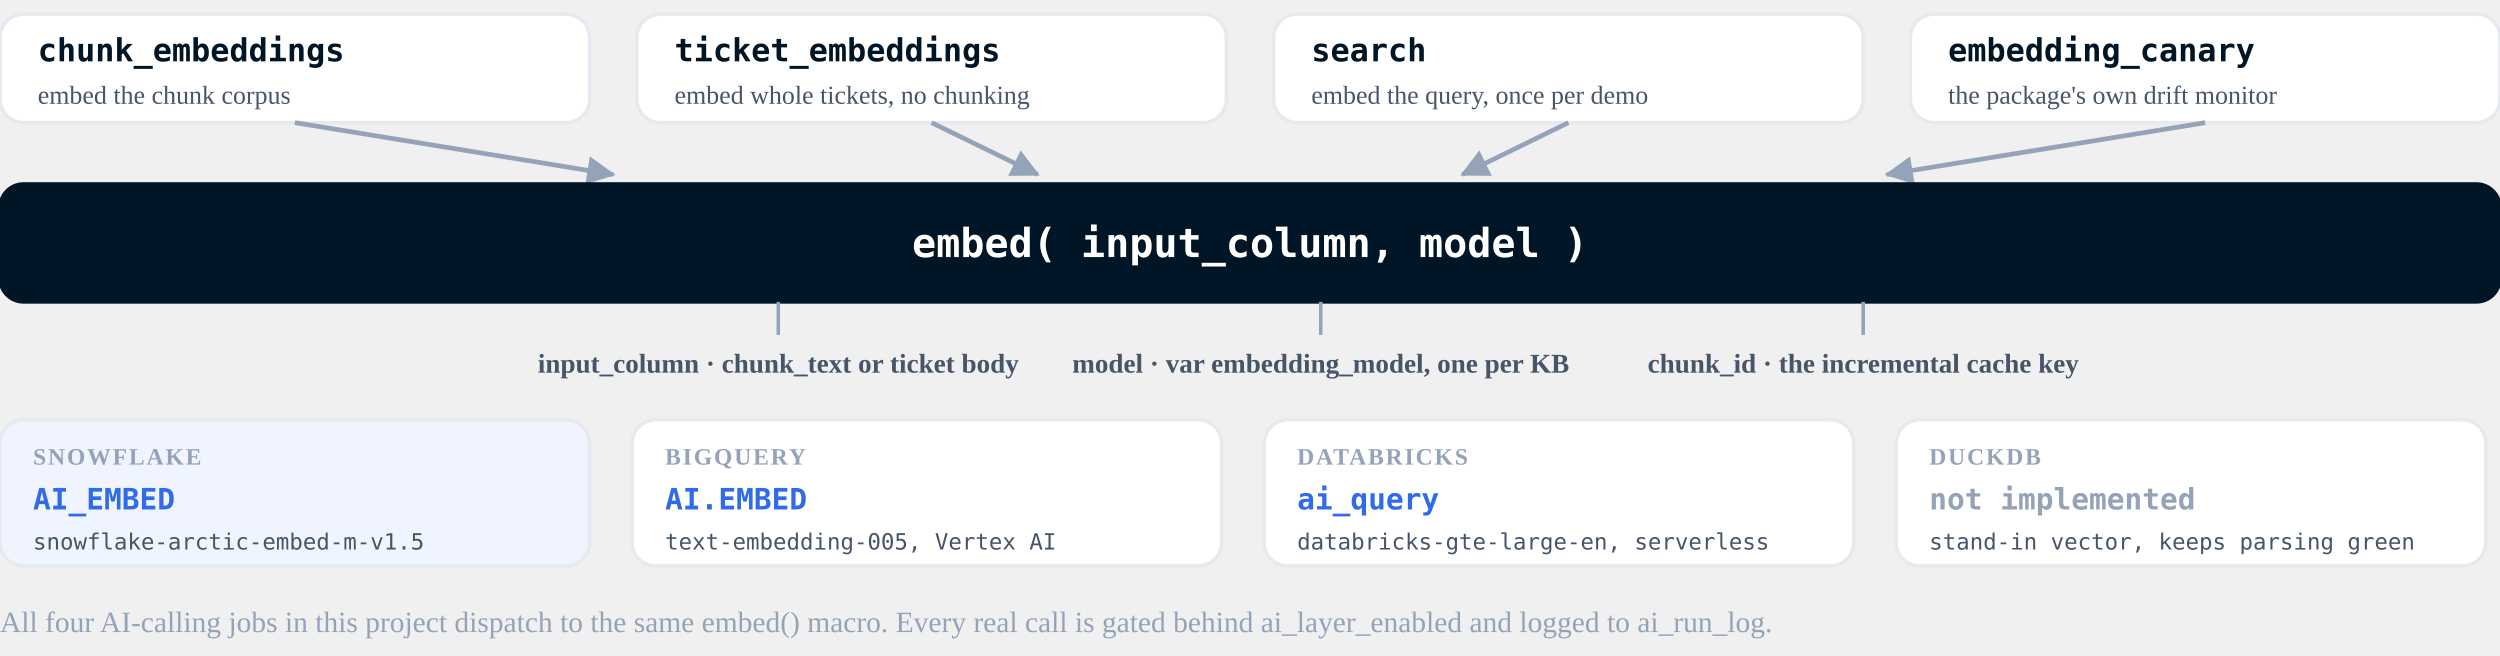
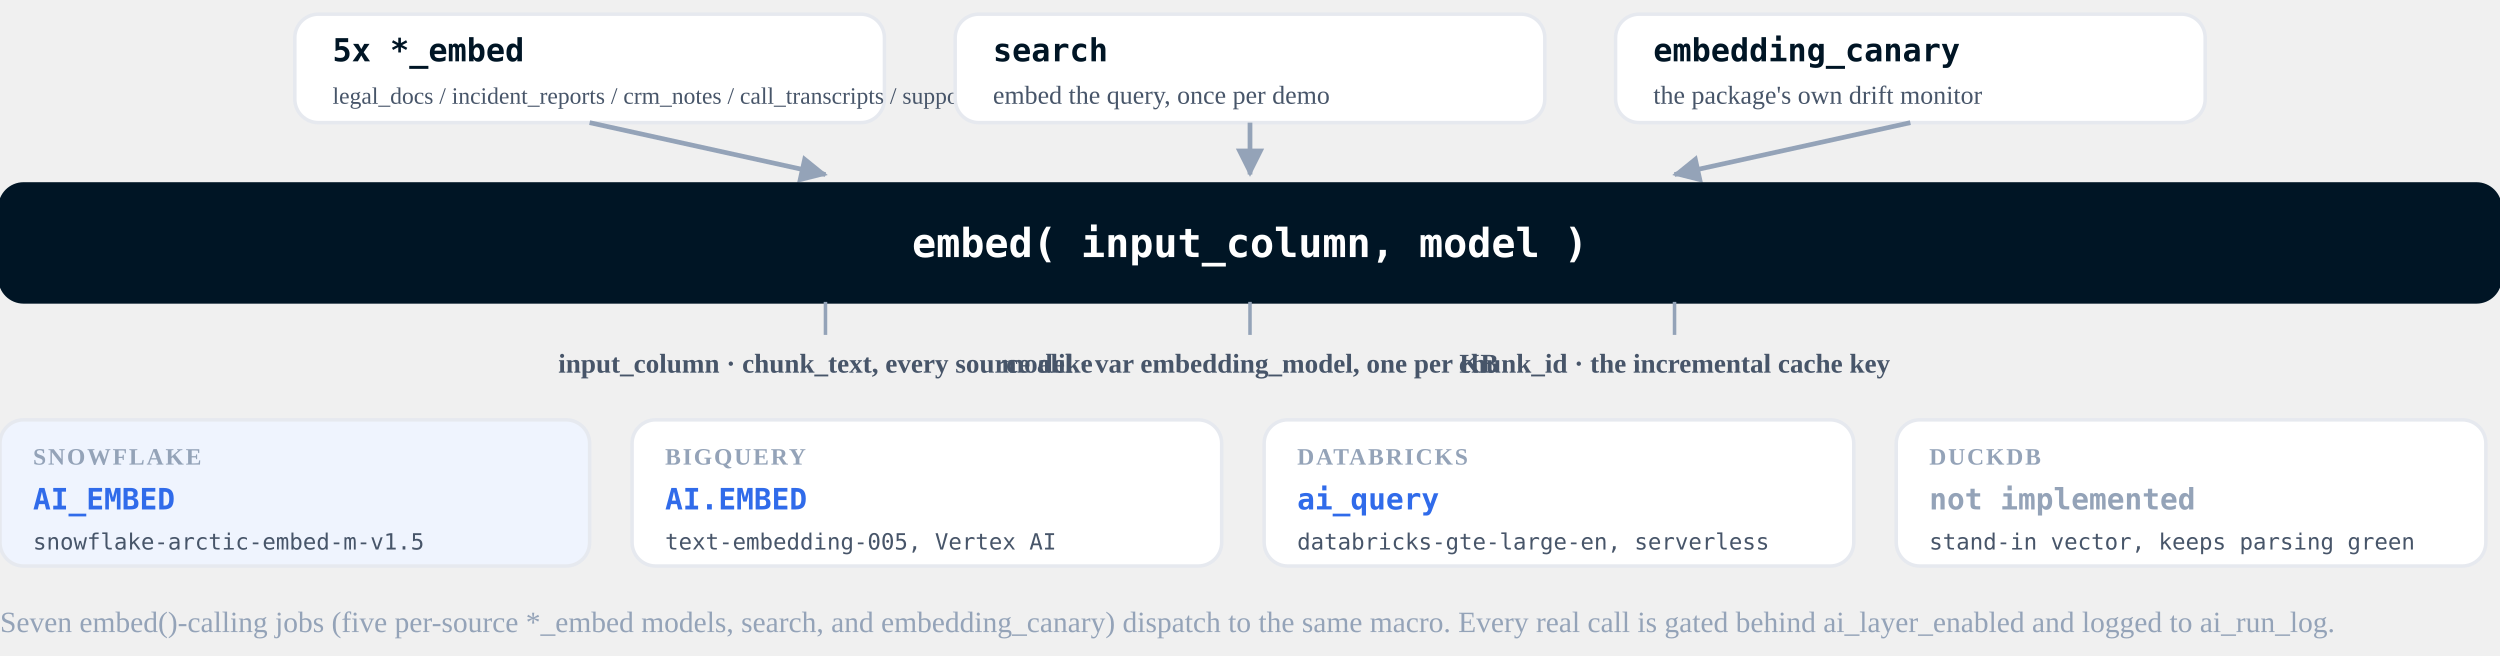
<svg xmlns="http://www.w3.org/2000/svg" viewBox="0 0 1060 278" preserveAspectRatio="xMidYMid meet">
  <defs>
    <marker id="pr-a" markerWidth="7" markerHeight="7" refX="5.5" refY="3" orient="auto">
      <path d="M0,0 L6,3 L0,6 Z" fill="#94A3B8" />
    </marker>
  </defs>
-   <rect x="0" y="6" width="250" height="46" rx="10" fill="#fff" stroke="#E6E9EF" stroke-width="1.5" />
-   <text x="16" y="26" font-size="13.5" font-weight="800" fill="#001525" font-family="'IBM Plex Mono',monospace">chunk_embeddings</text>
-   <text x="16" y="44" font-size="11" font-weight="500" fill="#475569">embed the chunk corpus</text>
-   <path d="M125 52 L260 74" fill="none" stroke="#94A3B8" stroke-width="2" marker-end="url(#pr-a)" />
-   <rect x="270" y="6" width="250" height="46" rx="10" fill="#fff" stroke="#E6E9EF" stroke-width="1.5" />
-   <text x="286" y="26" font-size="13.5" font-weight="800" fill="#001525" font-family="'IBM Plex Mono',monospace">ticket_embeddings</text>
-   <text x="286" y="44" font-size="11" font-weight="500" fill="#475569">embed whole tickets, no chunking</text>
-   <path d="M395 52 L440 74" fill="none" stroke="#94A3B8" stroke-width="2" marker-end="url(#pr-a)" />
-   <rect x="540" y="6" width="250" height="46" rx="10" fill="#fff" stroke="#E6E9EF" stroke-width="1.5" />
-   <text x="556" y="26" font-size="13.5" font-weight="800" fill="#001525" font-family="'IBM Plex Mono',monospace">search</text>
-   <text x="556" y="44" font-size="11" font-weight="500" fill="#475569">embed the query, once per demo</text>
-   <path d="M665 52 L620 74" fill="none" stroke="#94A3B8" stroke-width="2" marker-end="url(#pr-a)" />
-   <rect x="810" y="6" width="250" height="46" rx="10" fill="#fff" stroke="#E6E9EF" stroke-width="1.5" />
-   <text x="826" y="26" font-size="13.5" font-weight="800" fill="#001525" font-family="'IBM Plex Mono',monospace">embedding_canary</text>
-   <text x="826" y="44" font-size="11" font-weight="500" fill="#475569">the package's own drift monitor</text>
-   <path d="M935 52 L800 74" fill="none" stroke="#94A3B8" stroke-width="2" marker-end="url(#pr-a)" />
+   <rect x="125" y="6" width="250" height="46" rx="10" fill="#fff" stroke="#E6E9EF" stroke-width="1.5" />
+   <text x="141" y="26" font-size="13.5" font-weight="800" fill="#001525" font-family="'IBM Plex Mono',monospace">5x *_embed</text>
+   <text x="141" y="44" font-size="10" font-weight="500" fill="#475569">legal_docs / incident_reports / crm_notes / call_transcripts / support_tickets</text>
+   <path d="M250 52 L350 74" fill="none" stroke="#94A3B8" stroke-width="2" marker-end="url(#pr-a)" />
+   <rect x="405" y="6" width="250" height="46" rx="10" fill="#fff" stroke="#E6E9EF" stroke-width="1.5" />
+   <text x="421" y="26" font-size="13.5" font-weight="800" fill="#001525" font-family="'IBM Plex Mono',monospace">search</text>
+   <text x="421" y="44" font-size="11" font-weight="500" fill="#475569">embed the query, once per demo</text>
+   <path d="M530 52 L530 74" fill="none" stroke="#94A3B8" stroke-width="2" marker-end="url(#pr-a)" />
+   <rect x="685" y="6" width="250" height="46" rx="10" fill="#fff" stroke="#E6E9EF" stroke-width="1.5" />
+   <text x="701" y="26" font-size="13.5" font-weight="800" fill="#001525" font-family="'IBM Plex Mono',monospace">embedding_canary</text>
+   <text x="701" y="44" font-size="11" font-weight="500" fill="#475569">the package's own drift monitor</text>
+   <path d="M810 52 L710 74" fill="none" stroke="#94A3B8" stroke-width="2" marker-end="url(#pr-a)" />
  <rect x="0" y="78" width="1060" height="50" rx="10" fill="#001525" stroke="#001525" stroke-width="1.5" />
  <text x="530" y="109" font-size="17" font-weight="700" fill="#fff" text-anchor="middle" font-family="'IBM Plex Mono',monospace">embed( input_column, model )</text>
-   <line x1="330" y1="128" x2="330" y2="142" stroke="#94A3B8" stroke-width="1.5" />
-   <text x="330" y="158" font-size="11.5" font-weight="600" fill="#475569" text-anchor="middle">input_column · chunk_text or ticket body</text>
-   <line x1="560" y1="128" x2="560" y2="142" stroke="#94A3B8" stroke-width="1.5" />
-   <text x="560" y="158" font-size="11.5" font-weight="600" fill="#475569" text-anchor="middle">model · var embedding_model, one per KB</text>
-   <line x1="790" y1="128" x2="790" y2="142" stroke="#94A3B8" stroke-width="1.5" />
-   <text x="790" y="158" font-size="11.5" font-weight="600" fill="#475569" text-anchor="middle">chunk_id · the incremental cache key</text>
+   <line x1="350" y1="128" x2="350" y2="142" stroke="#94A3B8" stroke-width="1.5" />
+   <text x="350" y="158" font-size="11.5" font-weight="600" fill="#475569" text-anchor="middle">input_column · chunk_text, every source alike</text>
+   <line x1="530" y1="128" x2="530" y2="142" stroke="#94A3B8" stroke-width="1.5" />
+   <text x="530" y="158" font-size="11.5" font-weight="600" fill="#475569" text-anchor="middle">model · var embedding_model, one per KB</text>
+   <line x1="710" y1="128" x2="710" y2="142" stroke="#94A3B8" stroke-width="1.5" />
+   <text x="710" y="158" font-size="11.5" font-weight="600" fill="#475569" text-anchor="middle">chunk_id · the incremental cache key</text>
  <rect x="0" y="178" width="250" height="62" rx="10" fill="#EFF4FE" stroke="#E6E9EF" stroke-width="1.5" />
  <text x="14" y="197" font-size="10" font-weight="800" fill="#94A3B8" letter-spacing="0.8">SNOWFLAKE</text>
  <text x="14" y="216" font-size="12.5" font-weight="800" fill="#306BEA" font-family="'IBM Plex Mono',monospace">AI_EMBED</text>
  <text x="14" y="233" font-size="9.5" font-weight="500" fill="#475569" font-family="'IBM Plex Mono',monospace">snowflake-arctic-embed-m-v1.5</text>
  <rect x="268" y="178" width="250" height="62" rx="10" fill="#fff" stroke="#E6E9EF" stroke-width="1.5" />
  <text x="282" y="197" font-size="10" font-weight="800" fill="#94A3B8" letter-spacing="0.8">BIGQUERY</text>
  <text x="282" y="216" font-size="12.5" font-weight="800" fill="#306BEA" font-family="'IBM Plex Mono',monospace">AI.EMBED</text>
  <text x="282" y="233" font-size="9.5" font-weight="500" fill="#475569" font-family="'IBM Plex Mono',monospace">text-embedding-005, Vertex AI</text>
  <rect x="536" y="178" width="250" height="62" rx="10" fill="#fff" stroke="#E6E9EF" stroke-width="1.5" />
  <text x="550" y="197" font-size="10" font-weight="800" fill="#94A3B8" letter-spacing="0.8">DATABRICKS</text>
  <text x="550" y="216" font-size="12.5" font-weight="800" fill="#306BEA" font-family="'IBM Plex Mono',monospace">ai_query</text>
  <text x="550" y="233" font-size="9.5" font-weight="500" fill="#475569" font-family="'IBM Plex Mono',monospace">databricks-gte-large-en, serverless</text>
  <rect x="804" y="178" width="250" height="62" rx="10" fill="#fff" stroke="#E6E9EF" stroke-width="1.5" />
  <text x="818" y="197" font-size="10" font-weight="800" fill="#94A3B8" letter-spacing="0.8">DUCKDB</text>
  <text x="818" y="216" font-size="12.5" font-weight="800" fill="#94A3B8" font-family="'IBM Plex Mono',monospace">not implemented</text>
  <text x="818" y="233" font-size="9.5" font-weight="500" fill="#475569" font-family="'IBM Plex Mono',monospace">stand-in vector, keeps parsing green</text>
-   <text x="0" y="268" font-size="12.5" font-weight="500" fill="#94A3B8">All four AI-calling jobs in this project dispatch to the same embed() macro. Every real call is gated behind ai_layer_enabled and logged to ai_run_log.</text>
+   <text x="0" y="268" font-size="12.5" font-weight="500" fill="#94A3B8">Seven embed()-calling jobs (five per-source *_embed models, search, and embedding_canary) dispatch to the same macro. Every real call is gated behind ai_layer_enabled and logged to ai_run_log.</text>
</svg>
